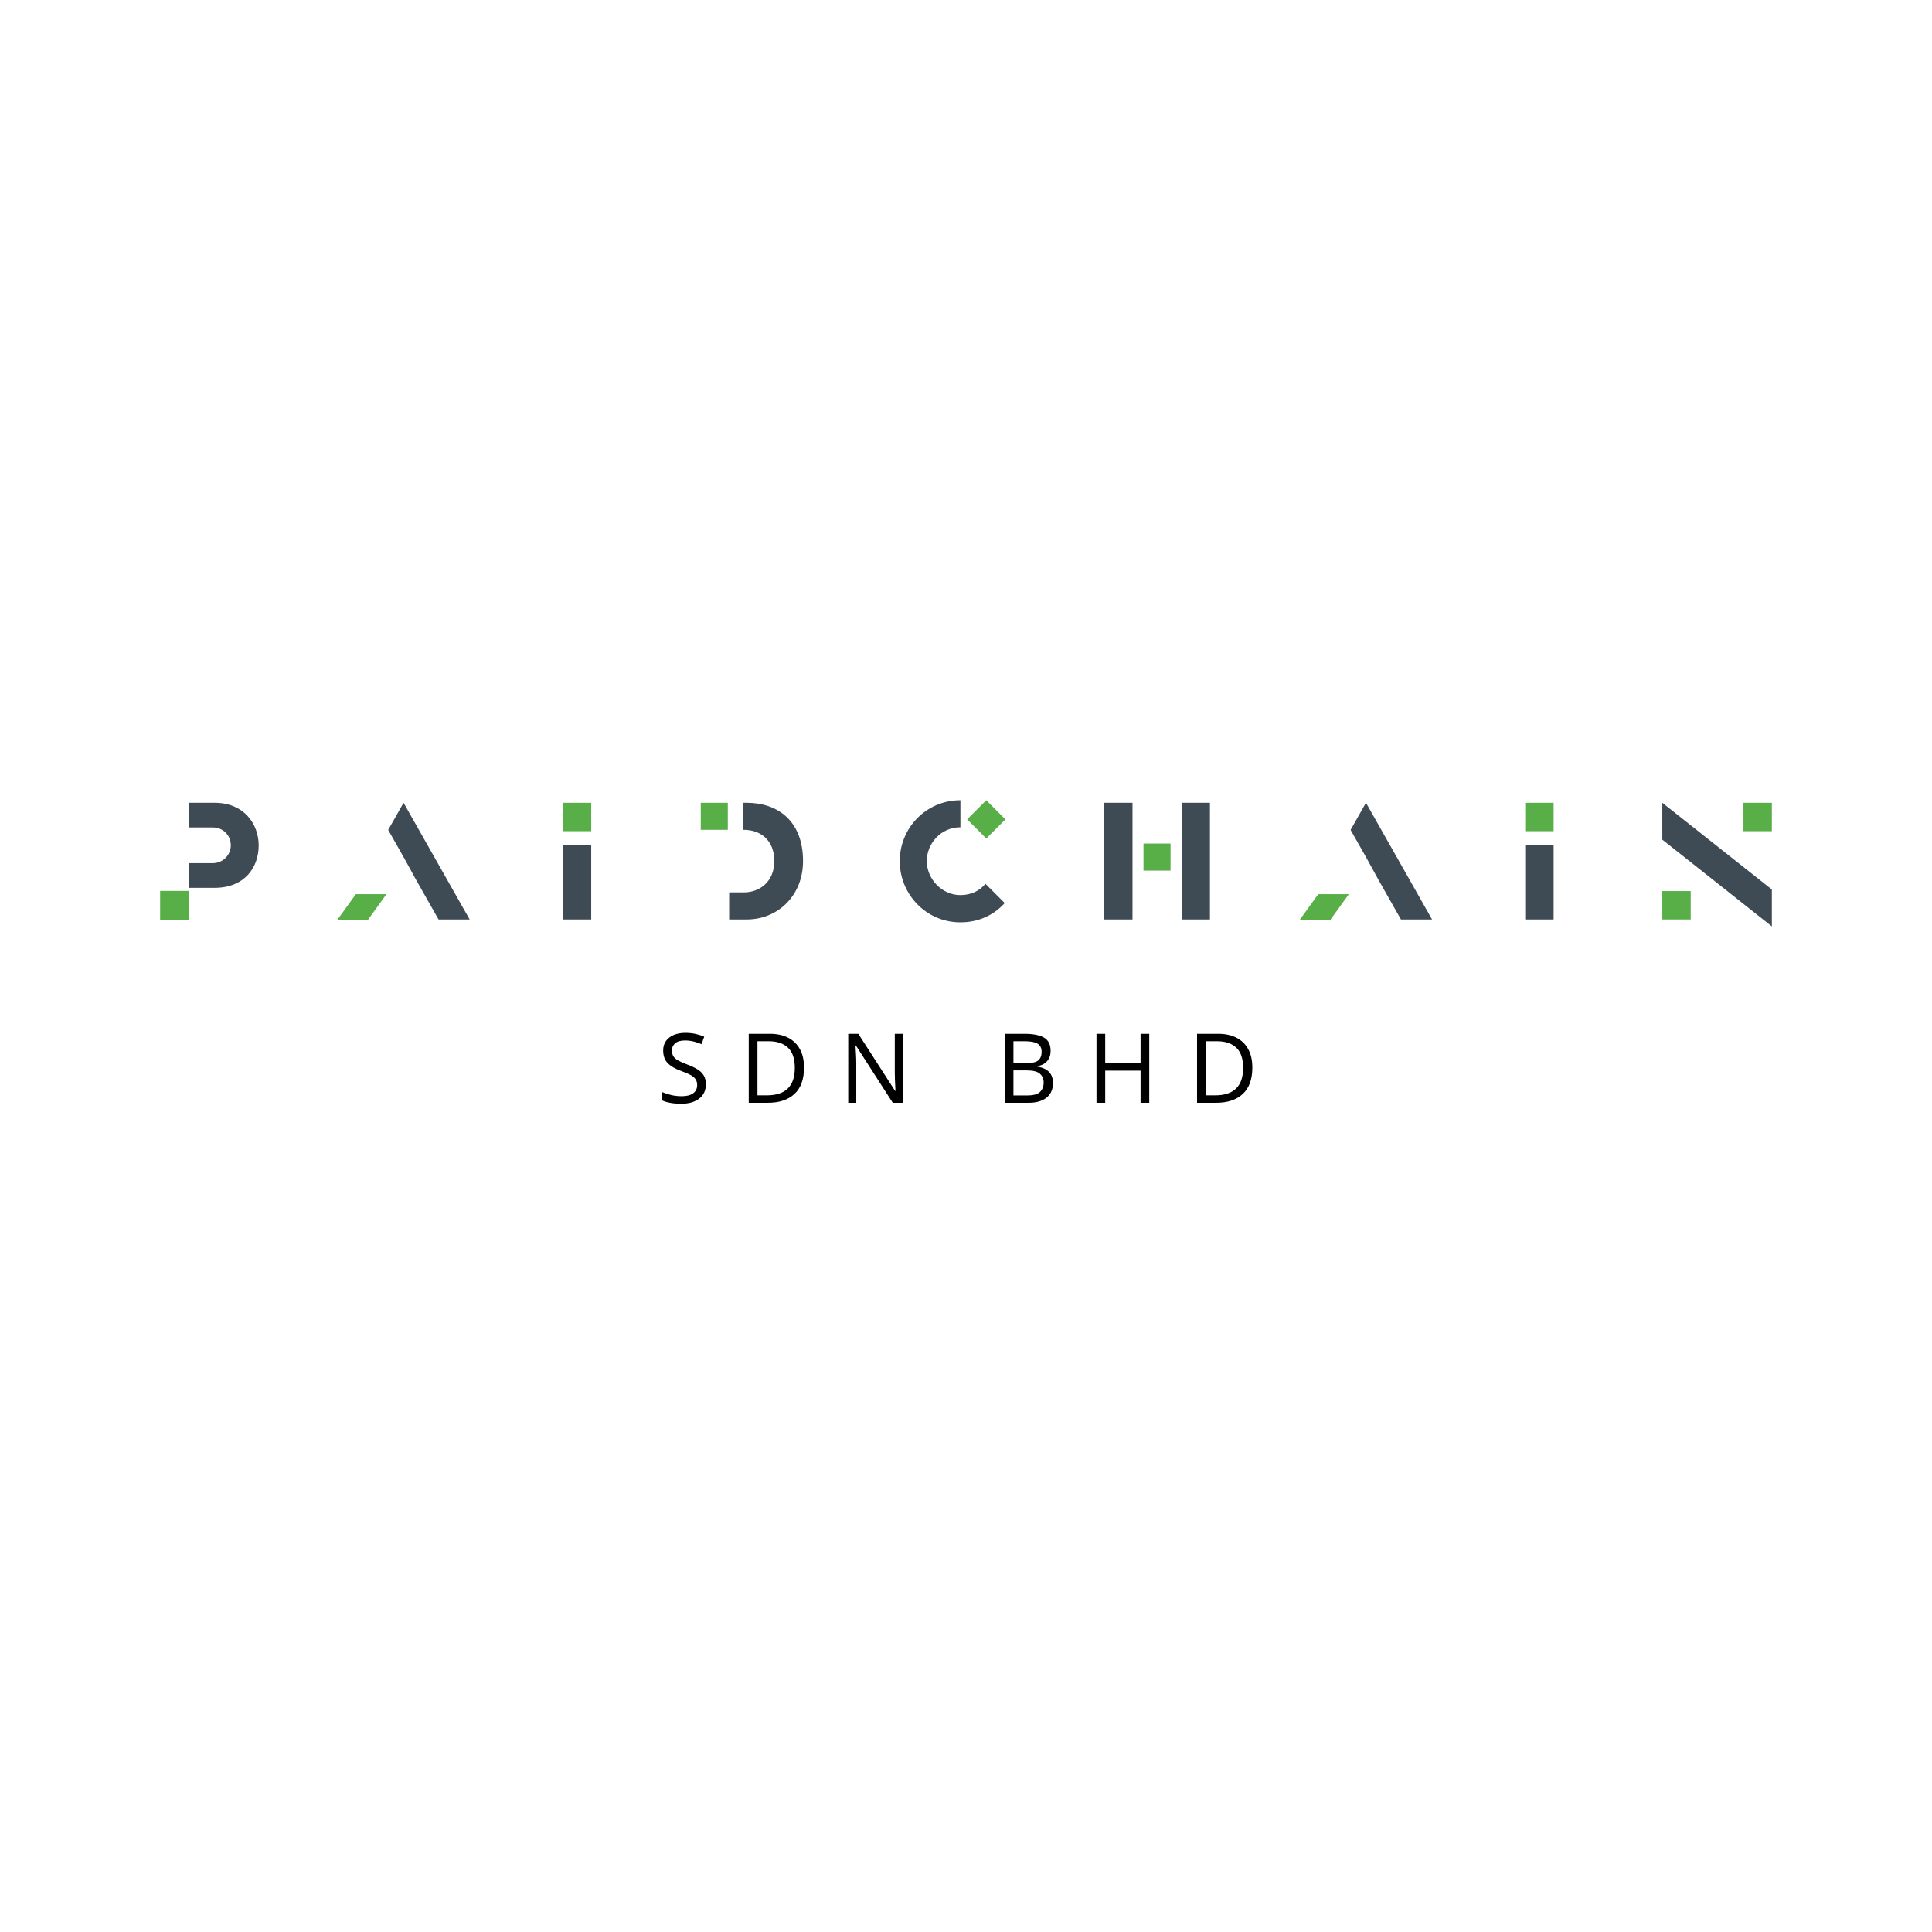
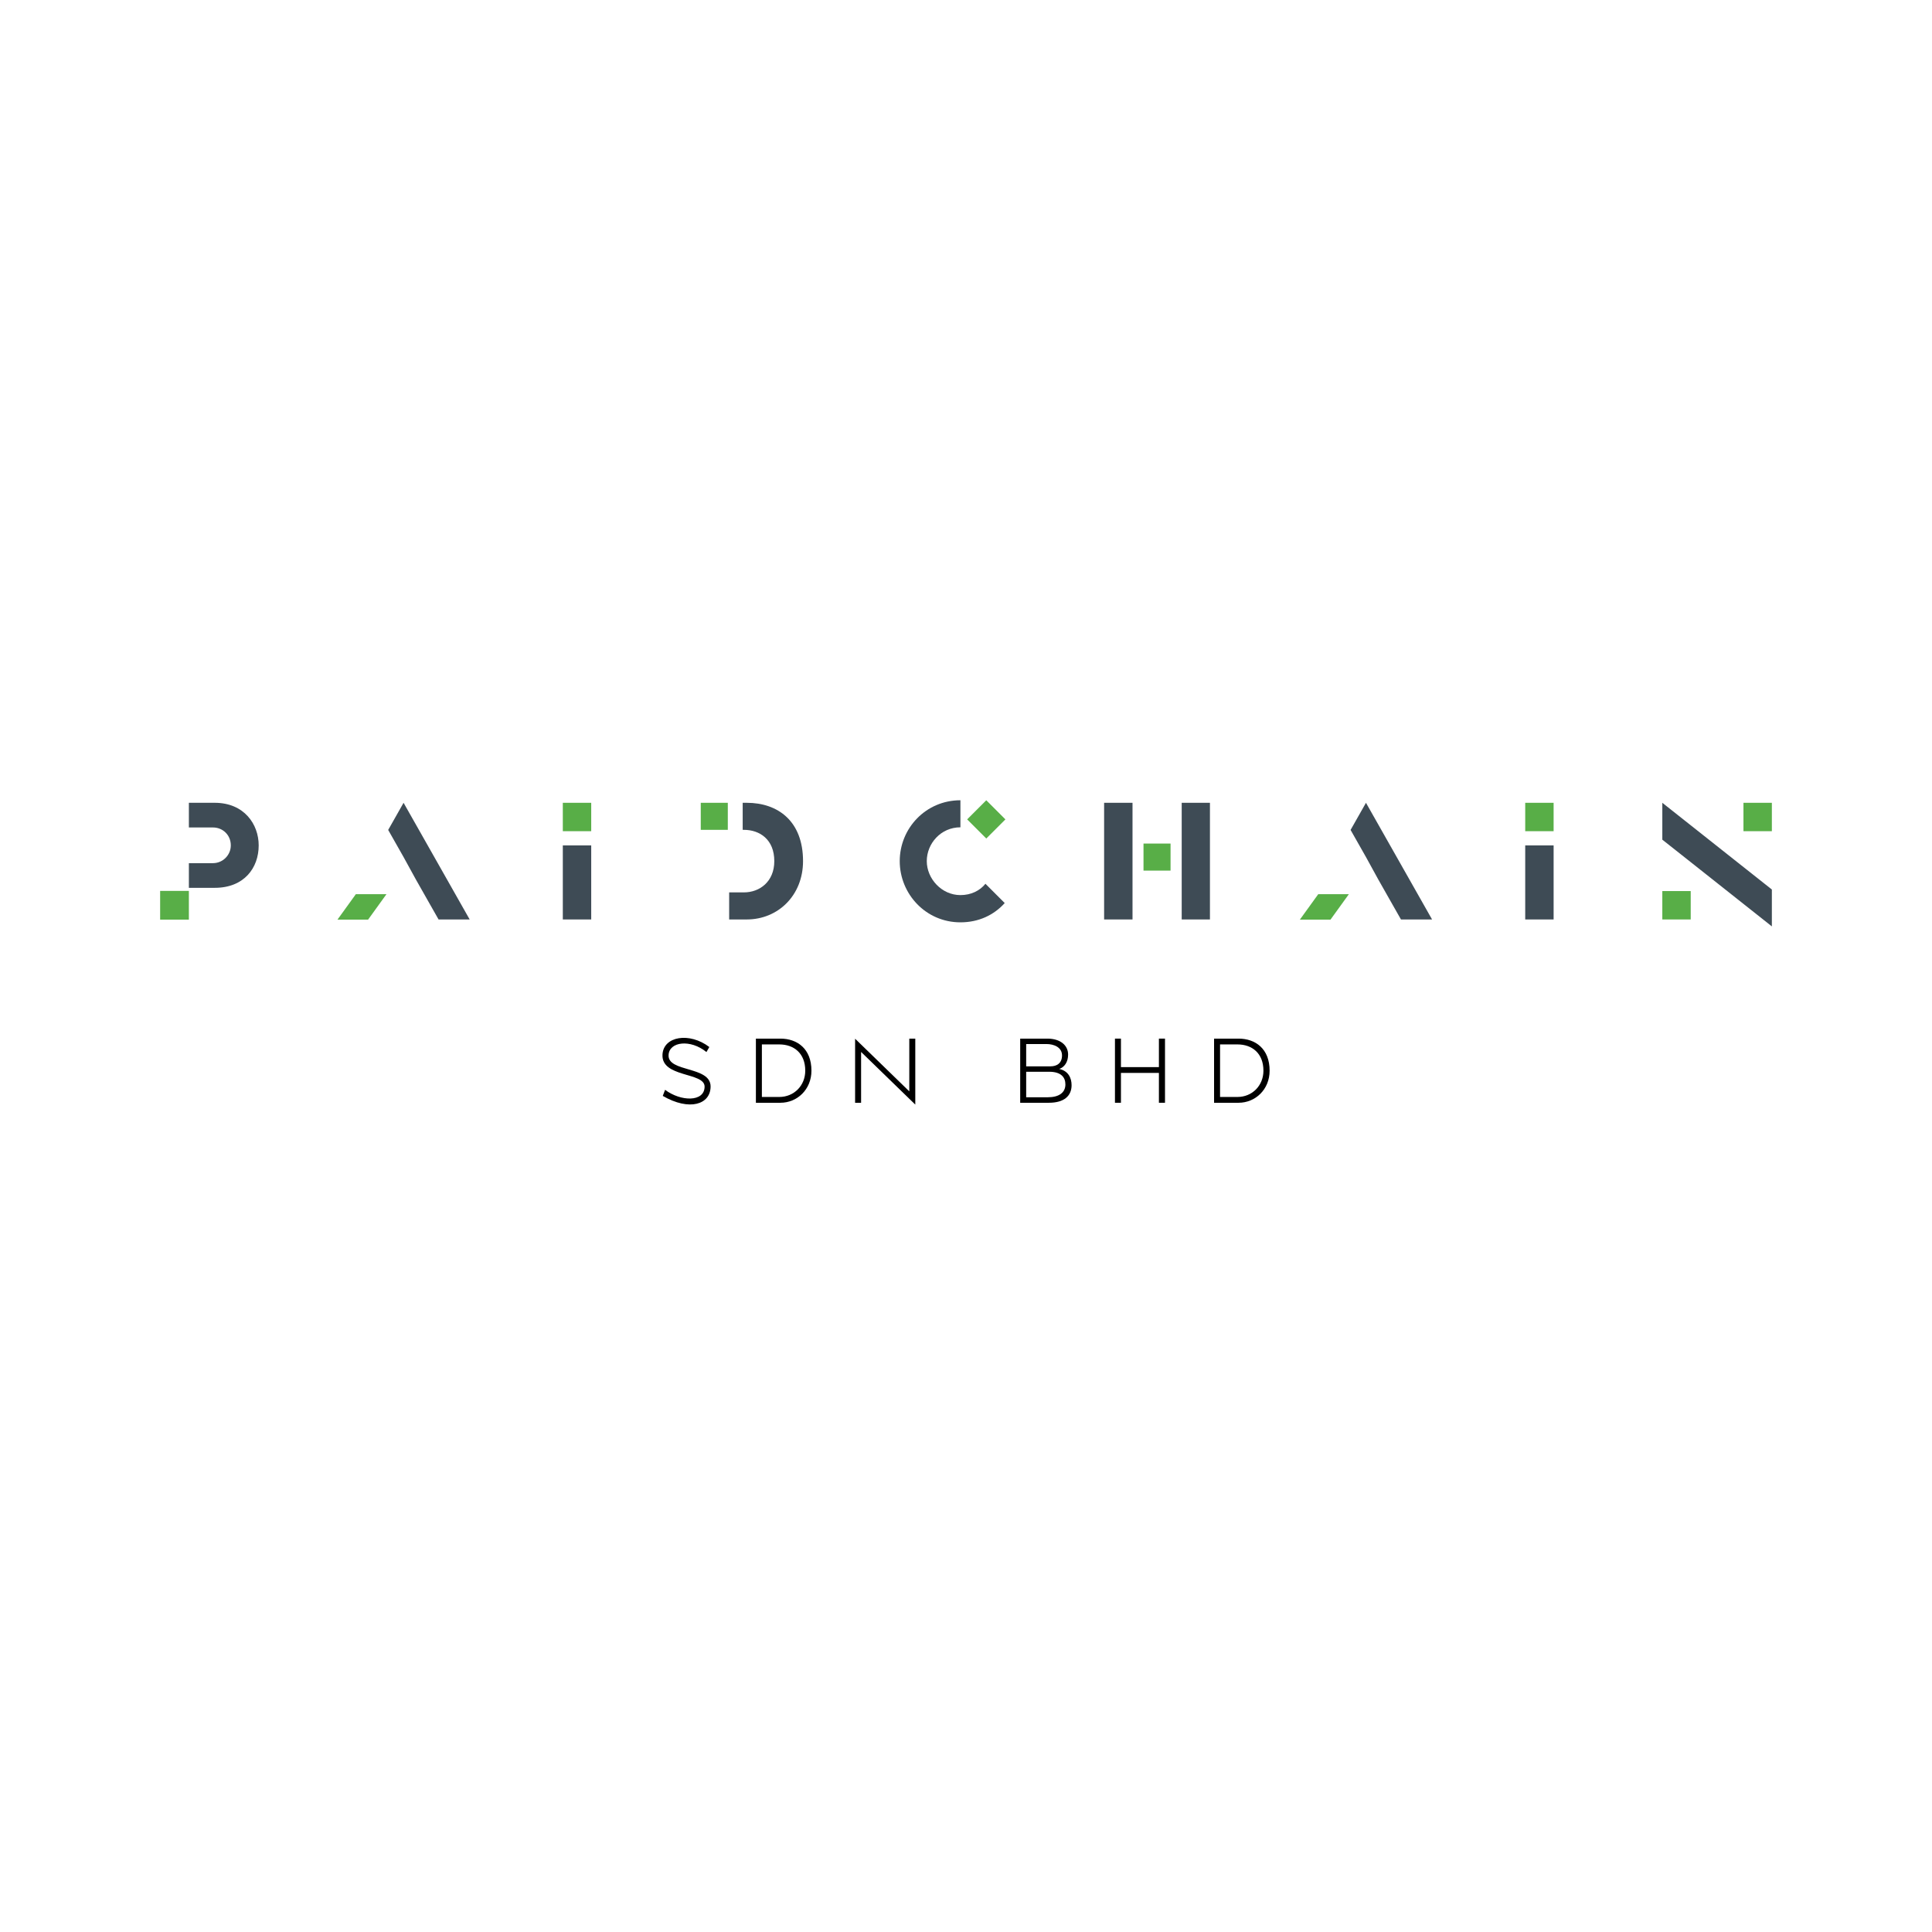
- <svg xmlns="http://www.w3.org/2000/svg" id="Layer_1" data-name="Layer 1" viewBox="0 0 800 800">
+ <svg xmlns="http://www.w3.org/2000/svg" id="Layer_1" version="1.1" viewBox="0 0 800 800">
  <defs>
    <style>
-       .cls-1 {
+       .st0 {
        fill: #3e4b55;
      }

-       .cls-2 {
-         fill: #58ae47;
+       .st1 {
+         isolation: isolate;
      }

-       .cls-3 {
-         font-family: AlongSanss2-Light, 'Along Sans s2';
-         font-size: 40px;
-         font-weight: 300;
-         letter-spacing: .3em;
+       .st2 {
+         fill: #58ae47;
      }
    </style>
  </defs>
  <g>
    <g>
-       <rect class="cls-1" x="233.05" y="350.06" width="11.76" height="30.67" />
-       <rect class="cls-2" x="233.05" y="332.42" width="11.76" height="11.76" />
+       <rect class="st0" x="233.05" y="350.06" width="11.76" height="30.67" />
+       <rect class="st2" x="233.05" y="332.42" width="11.76" height="11.76" />
    </g>
    <g>
-       <path class="cls-1" d="M107.12,350.06c0,9.31-6.02,17.57-18.2,17.57h-10.71v-10.22h10.01c3.99,0,7.35-3.29,7.35-7.35,0-4.34-3.36-7.42-7.35-7.42h-10.01v-10.22h10.71c12.18,0,18.2,8.89,18.2,17.64Z" />
-       <rect class="cls-2" x="66.31" y="368.9" width="11.9" height="11.9" />
+       <path class="st0" d="M107.12,350.06c0,9.31-6.02,17.57-18.2,17.57h-10.71v-10.22h10.01c3.99,0,7.35-3.29,7.35-7.35,0-4.34-3.36-7.42-7.35-7.42h-10.01v-10.22h10.71c12.18,0,18.2,8.89,18.2,17.64Z" />
+       <rect class="st2" x="66.31" y="368.9" width="11.9" height="11.9" />
    </g>
    <g>
-       <path class="cls-1" d="M332.52,356.57c0,14.21-10.36,24.16-23.31,24.16h-7.28v-11.21h6.09c6.58,0,12.6-4.48,12.6-12.95,0-8.96-6.02-12.95-12.6-12.95h-.49v-11.2h1.68c12.95,0,23.31,7.63,23.31,24.15Z" />
-       <rect class="cls-2" x="290.17" y="332.42" width="11.2" height="11.2" />
+       <path class="st0" d="M332.52,356.57c0,14.21-10.36,24.16-23.31,24.16h-7.28v-11.21h6.09c6.58,0,12.6-4.48,12.6-12.95,0-8.96-6.02-12.95-12.6-12.95h-.49v-11.2h1.68c12.95,0,23.31,7.63,23.31,24.15h0Z" />
+       <rect class="st2" x="290.17" y="332.42" width="11.2" height="11.2" />
    </g>
    <g>
-       <path class="cls-1" d="M416.03,373.94c-4.48,4.97-10.78,7.98-18.34,7.98-14.35,0-25.13-11.77-25.13-25.35s10.78-25.2,25.13-25.2v11.2c-8.12,0-13.93,6.72-13.93,14s6.16,14.07,13.93,14.07c4.41,0,8.05-1.82,10.36-4.69l7.98,7.99Z" />
-       <rect class="cls-2" x="402.8" y="333.69" width="11.2" height="11.2" transform="translate(-120.3 388.16) rotate(-45)" />
+       <path class="st0" d="M416.03,373.94c-4.48,4.97-10.78,7.98-18.34,7.98-14.35,0-25.13-11.77-25.13-25.35s10.78-25.2,25.13-25.2v11.2c-8.12,0-13.93,6.72-13.93,14s6.16,14.07,13.93,14.07c4.41,0,8.05-1.82,10.36-4.69l7.98,7.99Z" />
+       <rect class="st2" x="402.8" y="333.69" width="11.2" height="11.2" transform="translate(-120.3 388.16) rotate(-45)" />
    </g>
    <g>
-       <rect class="cls-1" x="489.32" y="332.42" width="11.69" height="48.31" />
-       <rect class="cls-1" x="457.19" y="332.42" width="11.76" height="48.31" />
-       <rect class="cls-2" x="473.5" y="349.3" width="11.2" height="11.2" />
+       <rect class="st0" x="489.32" y="332.42" width="11.69" height="48.31" />
+       <rect class="st0" x="457.19" y="332.42" width="11.76" height="48.31" />
+       <rect class="st2" x="473.5" y="349.3" width="11.2" height="11.2" />
    </g>
    <g>
-       <rect class="cls-1" x="631.56" y="350.06" width="11.76" height="30.67" />
-       <rect class="cls-2" x="631.56" y="332.42" width="11.76" height="11.76" />
+       <rect class="st0" x="631.56" y="350.06" width="11.76" height="30.67" />
+       <rect class="st2" x="631.56" y="332.42" width="11.76" height="11.76" />
    </g>
    <g>
-       <polygon class="cls-1" points="194.48 380.73 181.6 380.73 178.1 374.57 172.22 364.2 167.11 354.89 160.74 343.66 167.11 332.42 194.48 380.73" />
-       <polygon class="cls-2" points="160.02 370.27 152.42 380.8 139.74 380.8 147.34 370.27 160.02 370.27" />
+       <polygon class="st0" points="194.48 380.73 181.6 380.73 178.1 374.57 172.22 364.2 167.11 354.89 160.74 343.66 167.11 332.42 194.48 380.73" />
+       <polygon class="st2" points="160.02 370.27 152.42 380.8 139.74 380.8 147.34 370.27 160.02 370.27" />
    </g>
    <g>
-       <polygon class="cls-1" points="592.99 380.73 580.11 380.73 576.61 374.57 570.73 364.2 565.62 354.89 559.25 343.66 565.62 332.42 592.99 380.73" />
-       <polygon class="cls-2" points="558.53 370.27 550.93 380.8 538.25 380.8 545.85 370.27 558.53 370.27" />
+       <polygon class="st0" points="592.99 380.73 580.11 380.73 576.61 374.57 570.73 364.2 565.62 354.89 559.25 343.66 565.62 332.42 592.99 380.73" />
+       <polygon class="st2" points="558.53 370.27 550.93 380.8 538.25 380.8 545.85 370.27 558.53 370.27" />
    </g>
    <g>
-       <polygon class="cls-1" points="733.69 368.33 733.69 383.6 700.09 356.99 688.33 347.69 688.33 332.42 721.93 359.02 733.69 368.33" />
-       <rect class="cls-2" x="721.93" y="332.42" width="11.76" height="11.76" />
-       <rect class="cls-2" x="688.33" y="368.97" width="11.76" height="11.76" />
+       <polygon class="st0" points="733.69 368.33 733.69 383.6 700.09 356.99 688.33 347.69 688.33 332.42 721.93 359.02 733.69 368.33" />
+       <rect class="st2" x="721.93" y="332.42" width="11.76" height="11.76" />
+       <rect class="st2" x="688.33" y="368.97" width="11.76" height="11.76" />
    </g>
  </g>
-   <text class="cls-3" transform="translate(272.2 456.63)">
-     <tspan x="0" y="0">SDN BHD</tspan>
-   </text>
+   <g class="st1">
+     <g class="st1">
+       <path d="M275.4,451.27c6.48,4.88,16.32,5.16,16.36-1.32,0-6.08-17.92-3.64-17.44-13.24.36-7.64,11.16-9.44,19.4-3.16l-1.2,2.08c-6.6-5.4-15.4-4.36-15.68,1.24-.4,7.2,17.4,4.52,17.4,13,0,7.48-8.76,10.32-19.8,3.92l.96-2.52Z" />
+       <path d="M313,430.07h10.16c6.92,0,12.84,4.16,12.84,13.28,0,7.8-5.92,13.28-12.84,13.28h-10.16v-26.56ZM322.68,454.23c6.12,0,10.76-4.72,10.76-10.88,0-7.16-4.64-10.88-10.76-10.88h-7.2v21.76h7.2Z" />
+       <path d="M356.56,435.59v21.04h-2.48v-26.52l22.44,21.8v-21.84h2.48v27.32l-22.44-21.8Z" />
+       <path d="M422.44,430.07h11.24c5.48,0,8.6,2.84,8.6,6.6,0,3.16-1.56,5.24-3.68,5.96,3.68.76,5.12,3.64,5.12,6.72,0,4.32-2.96,7.28-9.4,7.28h-11.88v-26.56ZM434.96,441.55c2.64,0,4.8-1.28,4.8-4.52,0-3.4-3.36-4.72-6.48-4.72h-8.36v9.24h10.04ZM433.92,454.35c4.4,0,7.24-1.8,7.24-5.32,0-2.88-1.72-5.24-6.72-5.24h-9.52v10.56h9Z" />
+       <path d="M461.68,430.07h2.48v11.8h15.72v-11.8h2.52v26.56h-2.52v-12.36h-15.72v12.36h-2.48v-26.56Z" />
+       <path d="M502.72,430.07h10.16c6.92,0,12.84,4.16,12.84,13.28,0,7.8-5.92,13.28-12.84,13.28h-10.16v-26.56ZM512.4,454.23c6.12,0,10.76-4.72,10.76-10.88,0-7.16-4.64-10.88-10.76-10.88h-7.2v21.76h7.2Z" />
+     </g>
+   </g>
</svg>
